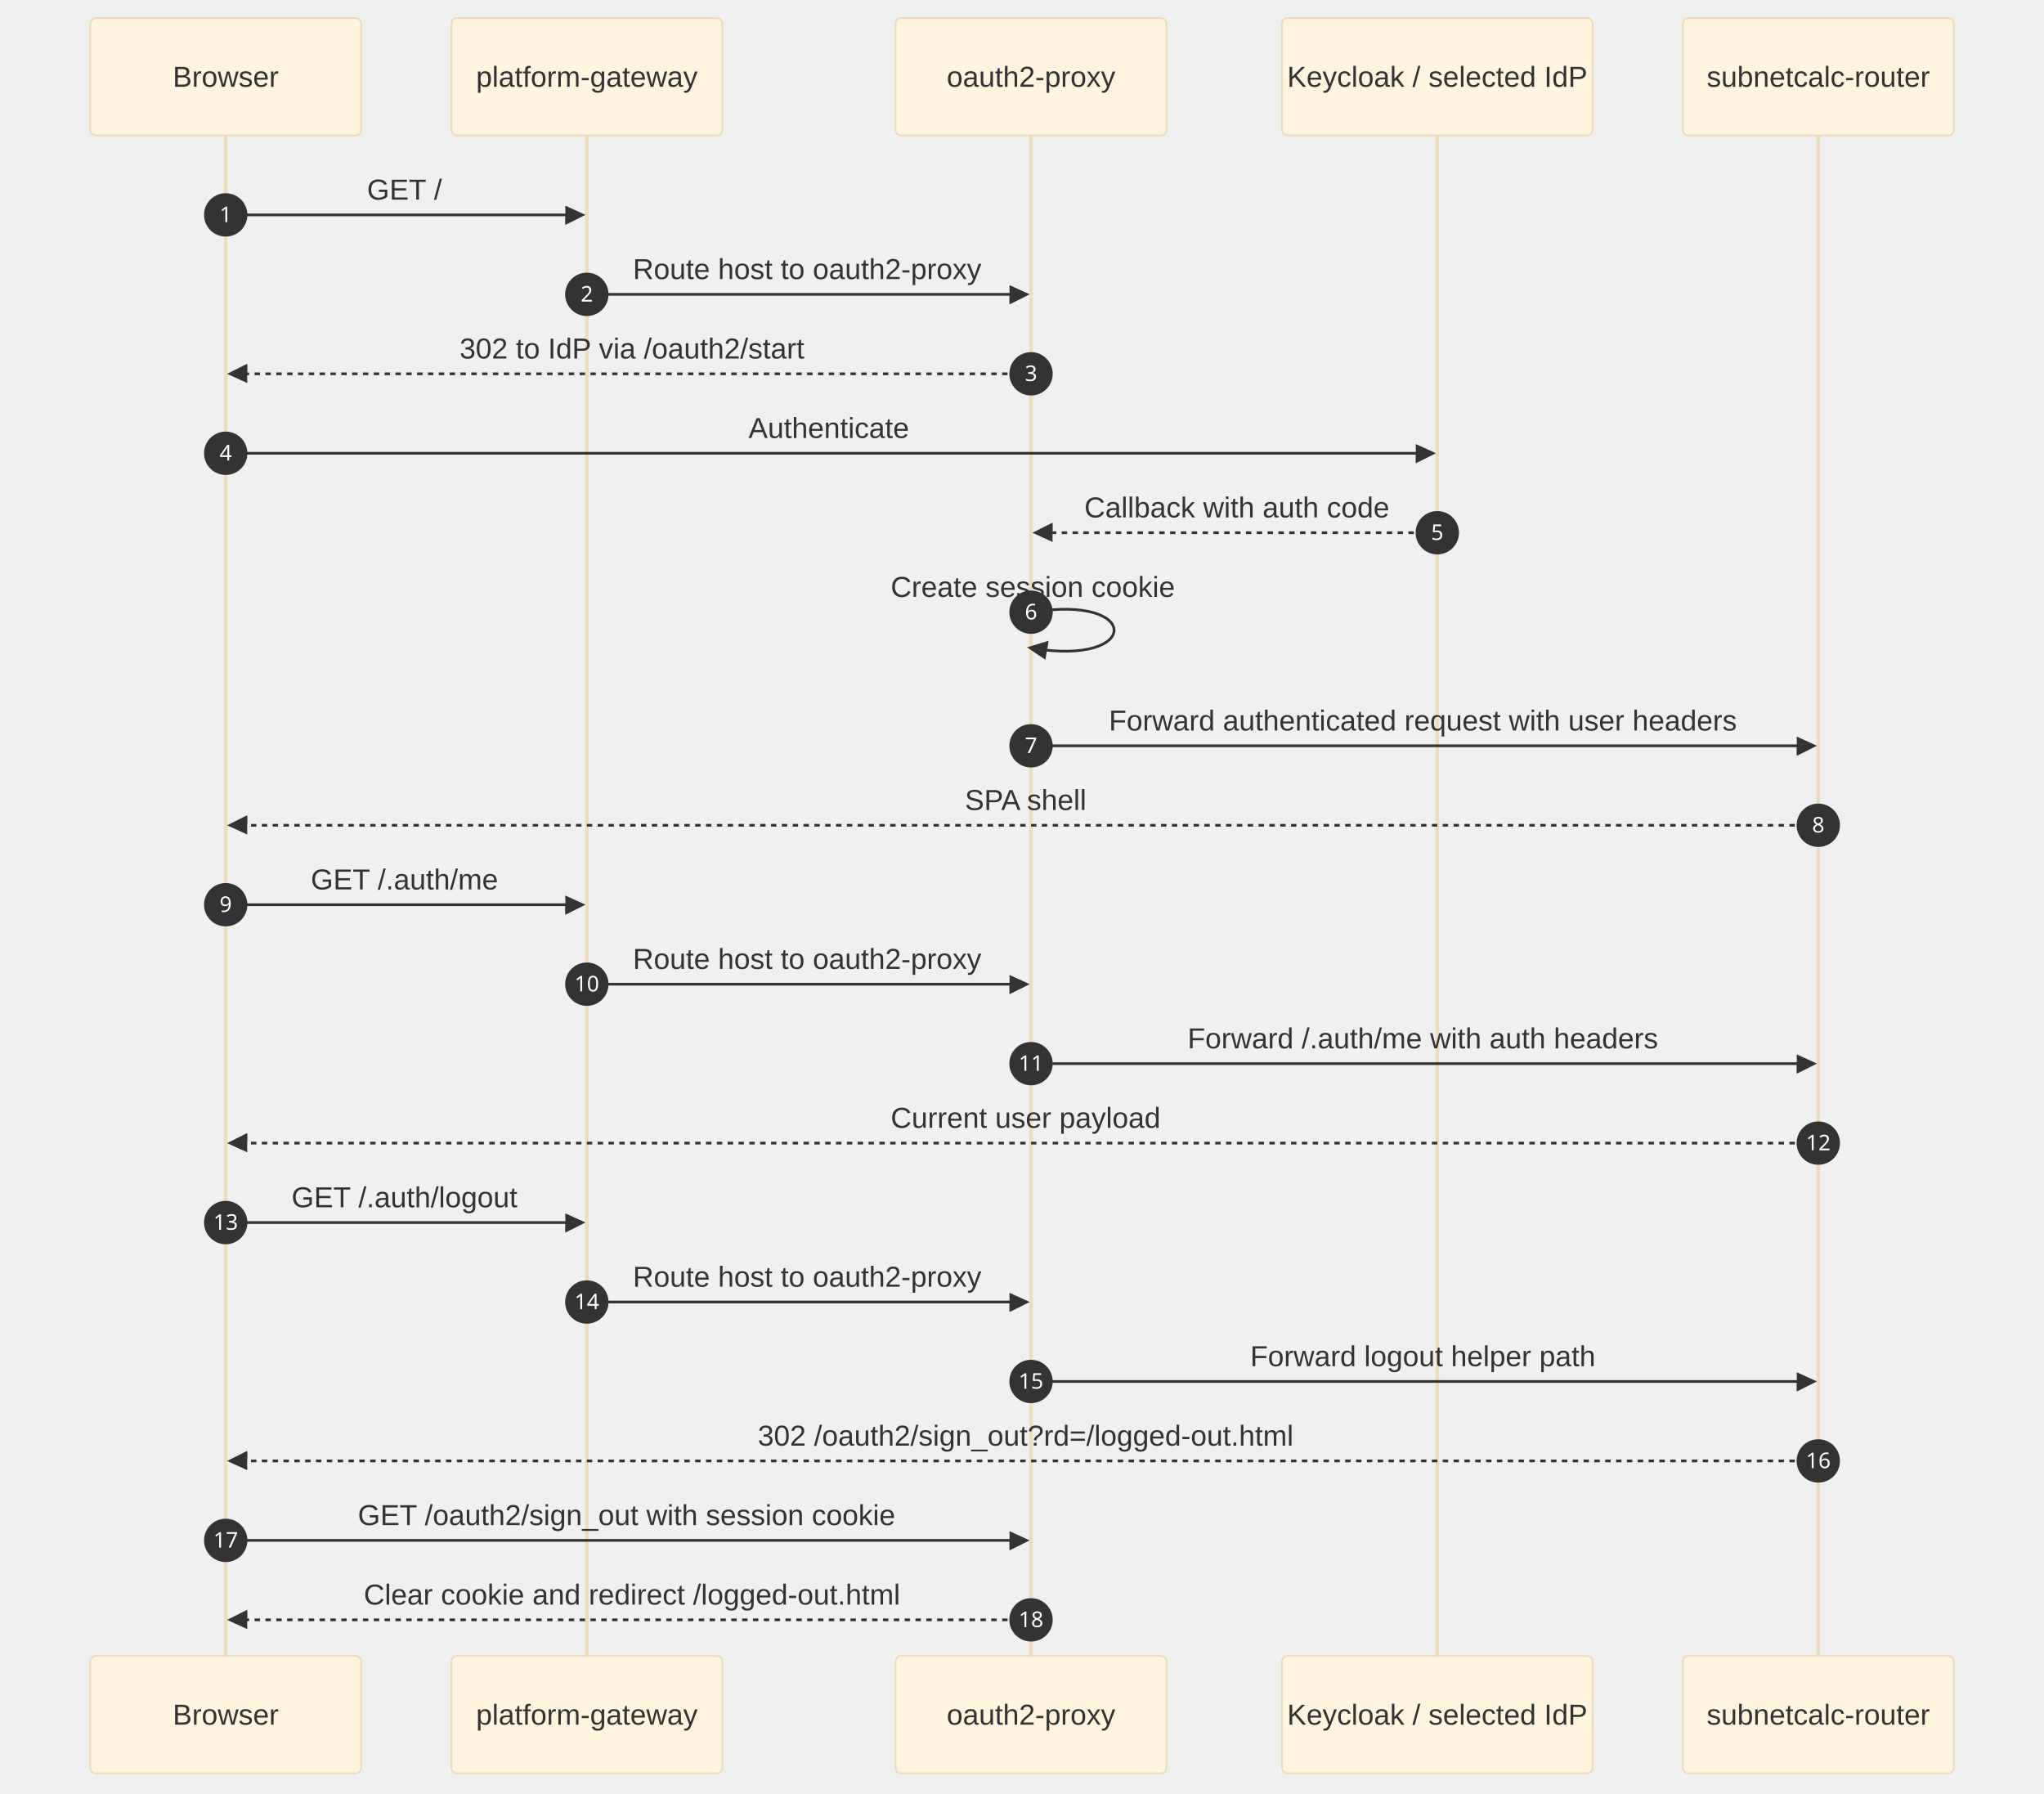
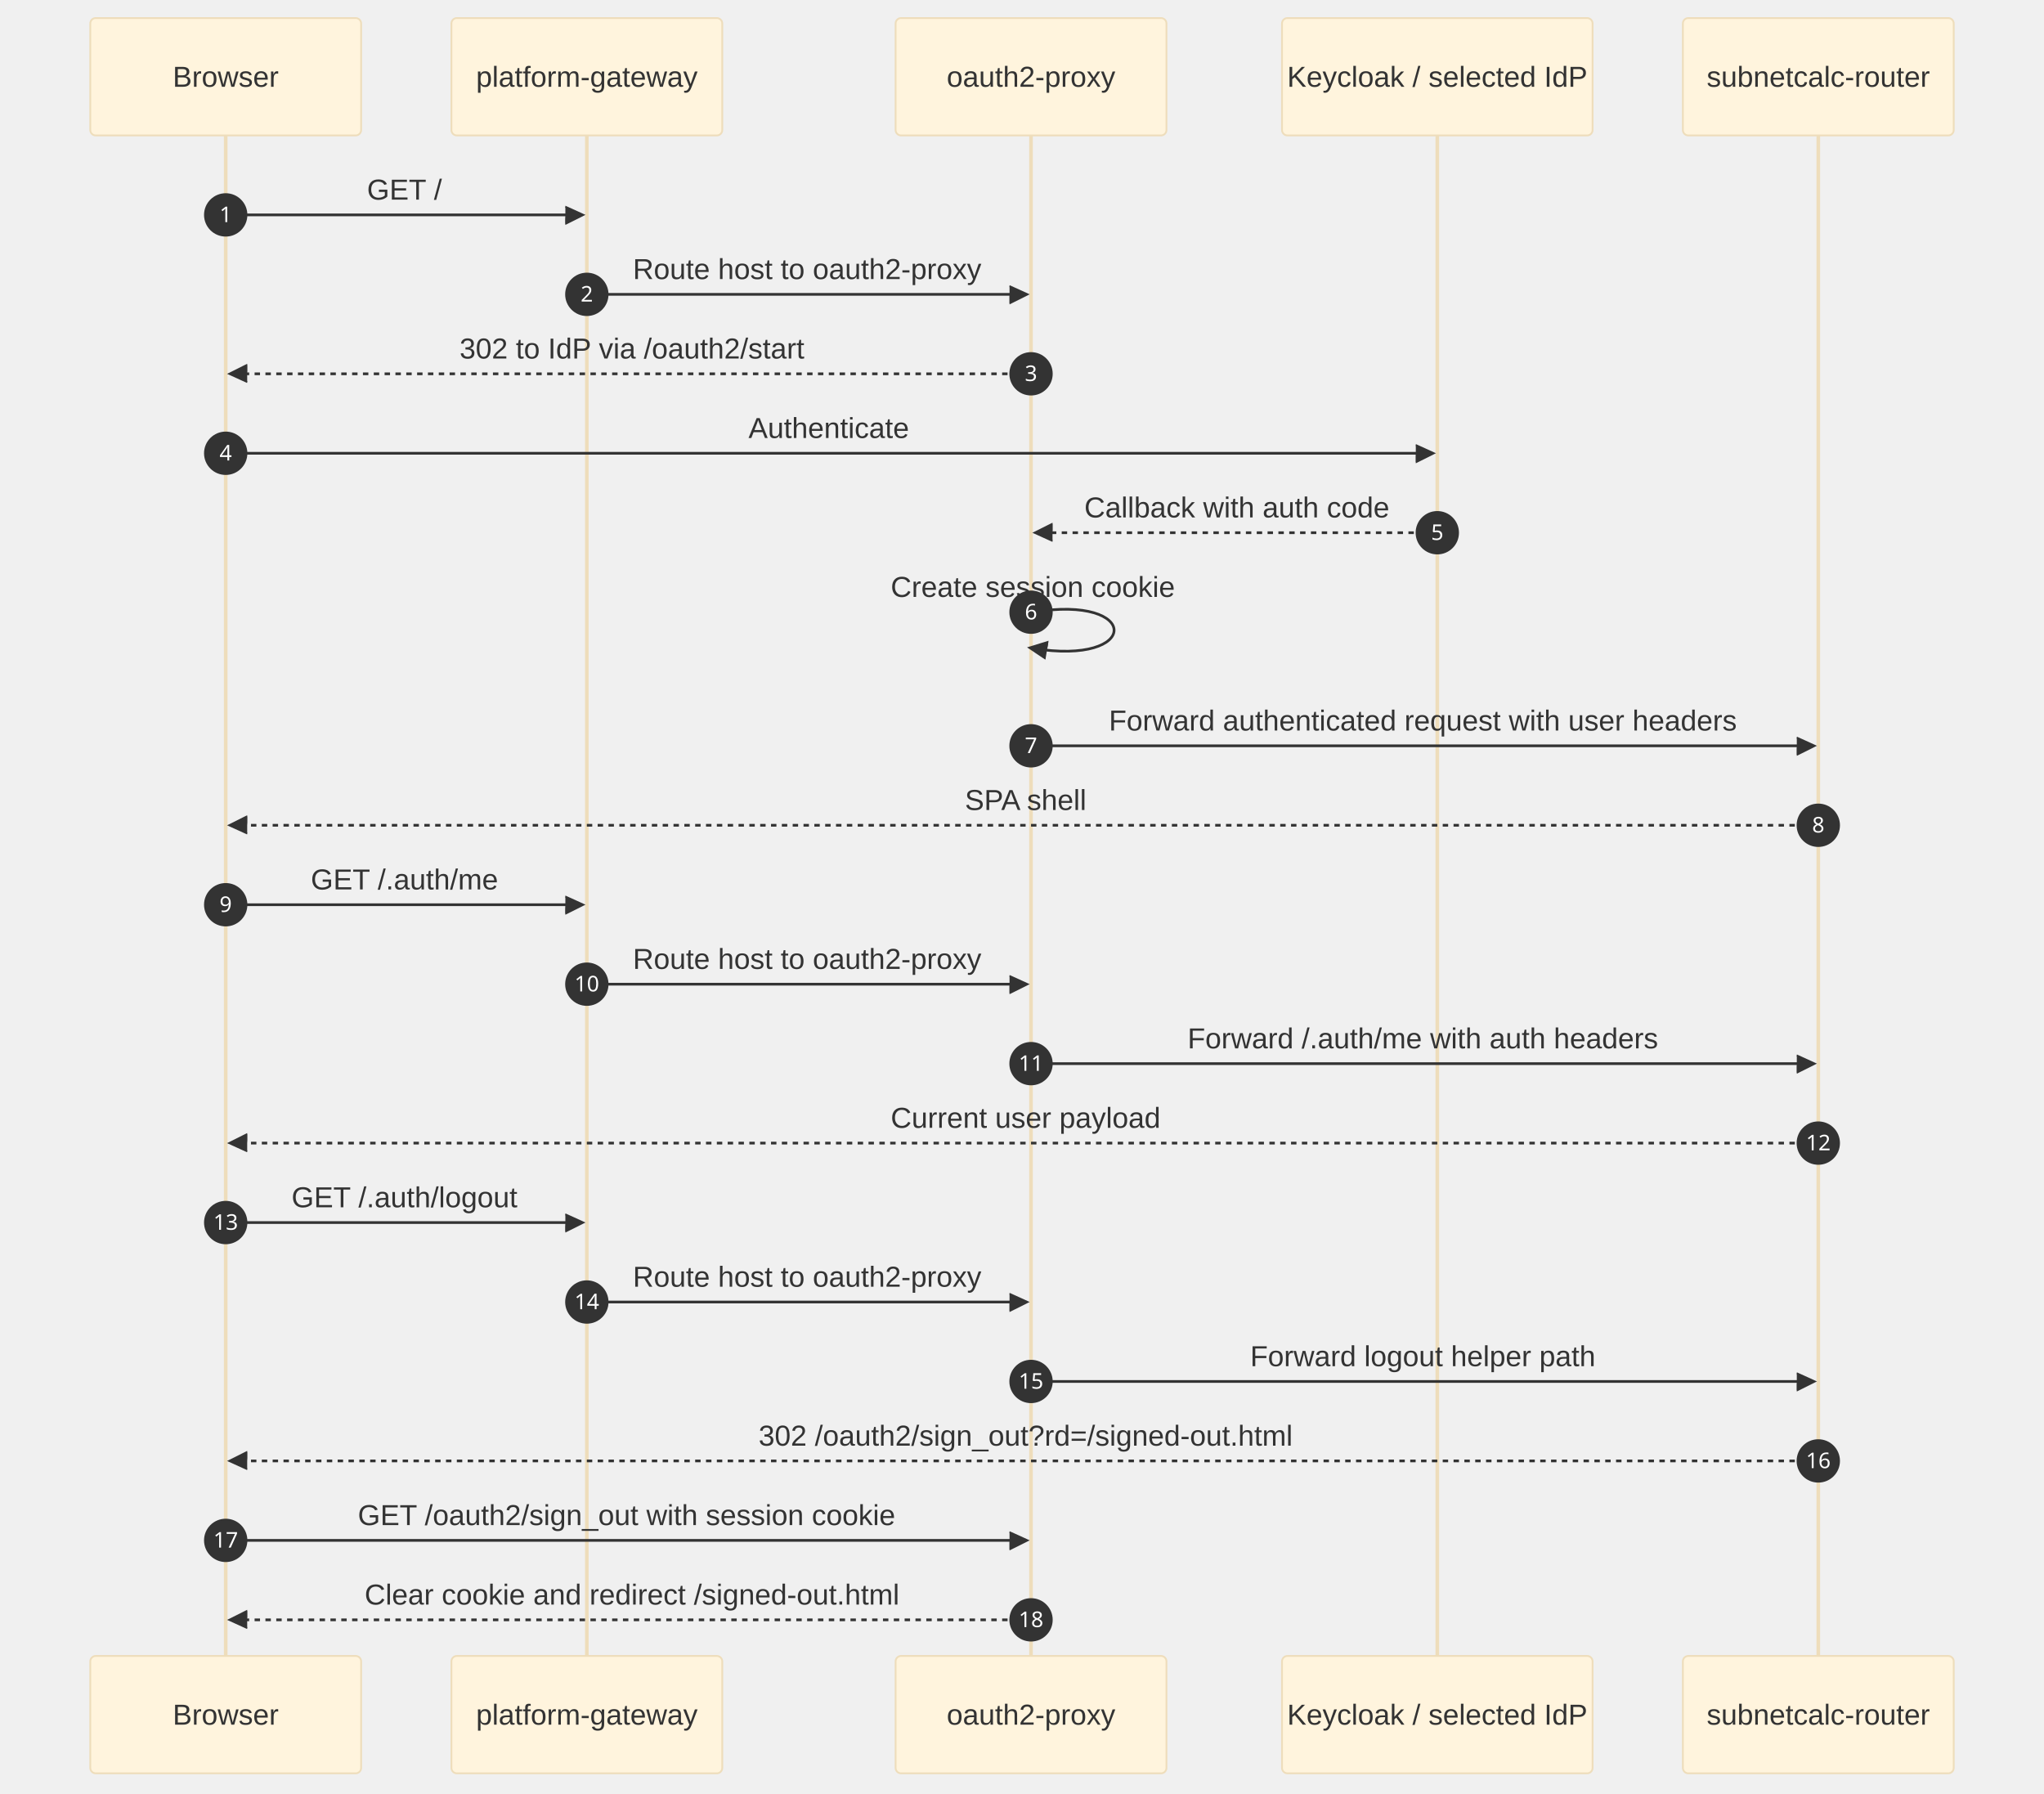
<svg xmlns="http://www.w3.org/2000/svg" id="my-svg" width="100%" style="max-width: 1132px; background-color: white;" viewBox="-50 -10 1132 993" role="graphics-document document" aria-roledescription="sequence">
  <g>
    <rect x="882" y="907" fill="#eaeaea" stroke="#666" width="150" height="65" name="Router" rx="3" ry="3" class="actor actor-bottom" />
    <text x="957" y="939.5" dominant-baseline="central" alignment-baseline="central" class="actor actor-box" style="text-anchor: middle; font-size: 16px; font-weight: 400;">
      <tspan x="957" dy="0">subnetcalc-router</tspan>
    </text>
  </g>
  <g>
    <rect x="660" y="907" fill="#eaeaea" stroke="#666" width="172" height="65" name="IdP" rx="3" ry="3" class="actor actor-bottom" />
    <text x="746" y="939.5" dominant-baseline="central" alignment-baseline="central" class="actor actor-box" style="text-anchor: middle; font-size: 16px; font-weight: 400;">
      <tspan x="746" dy="0">Keycloak / selected IdP</tspan>
    </text>
  </g>
  <g>
    <rect x="446" y="907" fill="#eaeaea" stroke="#666" width="150" height="65" name="OAuth" rx="3" ry="3" class="actor actor-bottom" />
    <text x="521" y="939.5" dominant-baseline="central" alignment-baseline="central" class="actor actor-box" style="text-anchor: middle; font-size: 16px; font-weight: 400;">
      <tspan x="521" dy="0">oauth2-proxy</tspan>
    </text>
  </g>
  <g>
    <rect x="200" y="907" fill="#eaeaea" stroke="#666" width="150" height="65" name="Gateway" rx="3" ry="3" class="actor actor-bottom" />
    <text x="275" y="939.5" dominant-baseline="central" alignment-baseline="central" class="actor actor-box" style="text-anchor: middle; font-size: 16px; font-weight: 400;">
      <tspan x="275" dy="0">platform-gateway</tspan>
    </text>
  </g>
  <g>
    <rect x="0" y="907" fill="#eaeaea" stroke="#666" width="150" height="65" name="Browser" rx="3" ry="3" class="actor actor-bottom" />
    <text x="75" y="939.5" dominant-baseline="central" alignment-baseline="central" class="actor actor-box" style="text-anchor: middle; font-size: 16px; font-weight: 400;">
      <tspan x="75" dy="0">Browser</tspan>
    </text>
  </g>
  <g>
    <line id="actor4" x1="957" y1="65" x2="957" y2="907" class="actor-line 200" stroke-width="0.5px" stroke="#999" name="Router" data-et="life-line" data-id="Router" />
    <g id="root-4" data-et="participant" data-type="participant" data-id="Router">
      <rect x="882" y="0" fill="#eaeaea" stroke="#666" width="150" height="65" name="Router" rx="3" ry="3" class="actor actor-top" />
      <text x="957" y="32.5" dominant-baseline="central" alignment-baseline="central" class="actor actor-box" style="text-anchor: middle; font-size: 16px; font-weight: 400;">
        <tspan x="957" dy="0">subnetcalc-router</tspan>
      </text>
    </g>
  </g>
  <g>
    <line id="actor3" x1="746" y1="65" x2="746" y2="907" class="actor-line 200" stroke-width="0.5px" stroke="#999" name="IdP" data-et="life-line" data-id="IdP" />
    <g id="root-3" data-et="participant" data-type="participant" data-id="IdP">
      <rect x="660" y="0" fill="#eaeaea" stroke="#666" width="172" height="65" name="IdP" rx="3" ry="3" class="actor actor-top" />
      <text x="746" y="32.5" dominant-baseline="central" alignment-baseline="central" class="actor actor-box" style="text-anchor: middle; font-size: 16px; font-weight: 400;">
        <tspan x="746" dy="0">Keycloak / selected IdP</tspan>
      </text>
    </g>
  </g>
  <g>
    <line id="actor2" x1="521" y1="65" x2="521" y2="907" class="actor-line 200" stroke-width="0.5px" stroke="#999" name="OAuth" data-et="life-line" data-id="OAuth" />
    <g id="root-2" data-et="participant" data-type="participant" data-id="OAuth">
      <rect x="446" y="0" fill="#eaeaea" stroke="#666" width="150" height="65" name="OAuth" rx="3" ry="3" class="actor actor-top" />
      <text x="521" y="32.5" dominant-baseline="central" alignment-baseline="central" class="actor actor-box" style="text-anchor: middle; font-size: 16px; font-weight: 400;">
        <tspan x="521" dy="0">oauth2-proxy</tspan>
      </text>
    </g>
  </g>
  <g>
    <line id="actor1" x1="275" y1="65" x2="275" y2="907" class="actor-line 200" stroke-width="0.5px" stroke="#999" name="Gateway" data-et="life-line" data-id="Gateway" />
    <g id="root-1" data-et="participant" data-type="participant" data-id="Gateway">
      <rect x="200" y="0" fill="#eaeaea" stroke="#666" width="150" height="65" name="Gateway" rx="3" ry="3" class="actor actor-top" />
      <text x="275" y="32.5" dominant-baseline="central" alignment-baseline="central" class="actor actor-box" style="text-anchor: middle; font-size: 16px; font-weight: 400;">
        <tspan x="275" dy="0">platform-gateway</tspan>
      </text>
    </g>
  </g>
  <g>
    <line id="actor0" x1="75" y1="65" x2="75" y2="907" class="actor-line 200" stroke-width="0.5px" stroke="#999" name="Browser" data-et="life-line" data-id="Browser" />
    <g id="root-0" data-et="participant" data-type="participant" data-id="Browser">
      <rect x="0" y="0" fill="#eaeaea" stroke="#666" width="150" height="65" name="Browser" rx="3" ry="3" class="actor actor-top" />
      <text x="75" y="32.5" dominant-baseline="central" alignment-baseline="central" class="actor actor-box" style="text-anchor: middle; font-size: 16px; font-weight: 400;">
        <tspan x="75" dy="0">Browser</tspan>
      </text>
    </g>
  </g>
  <style>#my-svg{font-family:"trebuchet ms",verdana,arial,sans-serif;font-size:16px;fill:#333;}@keyframes edge-animation-frame{from{stroke-dashoffset:0;}}@keyframes dash{to{stroke-dashoffset:0;}}#my-svg .edge-animation-slow{stroke-dasharray:9,5!important;stroke-dashoffset:900;animation:dash 50s linear infinite;stroke-linecap:round;}#my-svg .edge-animation-fast{stroke-dasharray:9,5!important;stroke-dashoffset:900;animation:dash 20s linear infinite;stroke-linecap:round;}#my-svg .error-icon{fill:hsl(220.588, 100%, 98.333%);}#my-svg .error-text{fill:rgb(8.5, 5.75, 0);stroke:rgb(8.5, 5.75, 0);}#my-svg .edge-thickness-normal{stroke-width:1px;}#my-svg .edge-thickness-thick{stroke-width:3.5px;}#my-svg .edge-pattern-solid{stroke-dasharray:0;}#my-svg .edge-thickness-invisible{stroke-width:0;fill:none;}#my-svg .edge-pattern-dashed{stroke-dasharray:3;}#my-svg .edge-pattern-dotted{stroke-dasharray:2;}#my-svg .marker{fill:#000000;stroke:#000000;}#my-svg .marker.cross{stroke:#000000;}#my-svg svg{font-family:"trebuchet ms",verdana,arial,sans-serif;font-size:16px;}#my-svg p{margin:0;}#my-svg .actor{stroke:hsl(40.588, 60%, 83.333%);fill:#fff4dd;stroke-width:1;}#my-svg rect.actor.outer-path[data-look="neo"]{filter:drop-shadow( 1px 2px 2px rgba(185,185,185,1));}#my-svg rect.note[data-look="neo"]{stroke:hsl(52.683, 60%, 73.922%);fill:#fff5ad;filter:drop-shadow( 1px 2px 2px rgba(185,185,185,1));}#my-svg text.actor&gt;tspan{fill:#333;stroke:none;}#my-svg .actor-line{stroke:hsl(40.588, 60%, 83.333%);}#my-svg .innerArc{stroke-width:1.5;stroke-dasharray:none;}#my-svg .messageLine0{stroke-width:1.5;stroke-dasharray:none;stroke:#333;}#my-svg .messageLine1{stroke-width:1.5;stroke-dasharray:2,2;stroke:#333;}#my-svg [id$="-arrowhead"] path{fill:#333;stroke:#333;}#my-svg .sequenceNumber{fill:#ffffff;}#my-svg [id$="-sequencenumber"]{fill:#333;}#my-svg [id$="-crosshead"] path{fill:#333;stroke:#333;}#my-svg .messageText{fill:#333;stroke:none;}#my-svg .labelBox{stroke:hsl(40.588, 60%, 83.333%);fill:#fff4dd;filter:none;}#my-svg .labelText,#my-svg .labelText&gt;tspan{fill:#333;stroke:none;}#my-svg .loopText,#my-svg .loopText&gt;tspan{fill:#333;stroke:none;}#my-svg .loopLine{stroke-width:2px;stroke-dasharray:2,2;stroke:hsl(40.588, 60%, 83.333%);fill:hsl(40.588, 60%, 83.333%);}#my-svg .note{stroke:hsl(52.683, 60%, 73.922%);fill:#fff5ad;}#my-svg .noteText,#my-svg .noteText&gt;tspan{fill:#333;stroke:none;font-weight:normal;}#my-svg .activation0{fill:hsl(-79.412, 100%, 93.333%);stroke:hsl(-79.412, 100%, 83.333%);}#my-svg .activation1{fill:hsl(-79.412, 100%, 93.333%);stroke:hsl(-79.412, 100%, 83.333%);}#my-svg .activation2{fill:hsl(-79.412, 100%, 93.333%);stroke:hsl(-79.412, 100%, 83.333%);}#my-svg .actorPopupMenu{position:absolute;}#my-svg .actorPopupMenuPanel{position:absolute;fill:#fff4dd;box-shadow:0px 8px 16px 0px rgba(0,0,0,0.2);filter:drop-shadow(3px 5px 2px rgb(0 0 0 / 0.4));}#my-svg .actor-man circle,#my-svg line{fill:#fff4dd;stroke-width:2px;}#my-svg g rect.rect{filter:drop-shadow( 1px 2px 2px rgba(185,185,185,1));stroke:hsl(40.588, 60%, 83.333%);}#my-svg .node .neo-node{stroke:hsl(40.588, 60%, 83.333%);}#my-svg [data-look="neo"].node rect,#my-svg [data-look="neo"].cluster rect,#my-svg [data-look="neo"].node polygon{stroke:url(#my-svg-gradient);filter:drop-shadow( 1px 2px 2px rgba(185,185,185,1));}#my-svg [data-look="neo"].node path{stroke:url(#my-svg-gradient);stroke-width:1px;}#my-svg [data-look="neo"].node .outer-path{filter:drop-shadow( 1px 2px 2px rgba(185,185,185,1));}#my-svg [data-look="neo"].node .neo-line path{stroke:hsl(40.588, 60%, 83.333%);filter:none;}#my-svg [data-look="neo"].node circle{stroke:url(#my-svg-gradient);filter:drop-shadow( 1px 2px 2px rgba(185,185,185,1));}#my-svg [data-look="neo"].node circle .state-start{fill:#000000;}#my-svg [data-look="neo"].icon-shape .icon{fill:url(#my-svg-gradient);filter:drop-shadow( 1px 2px 2px rgba(185,185,185,1));}#my-svg [data-look="neo"].icon-shape .icon-neo path{stroke:url(#my-svg-gradient);filter:drop-shadow( 1px 2px 2px rgba(185,185,185,1));}#my-svg :root{--mermaid-font-family:"trebuchet ms",verdana,arial,sans-serif;}</style>
  <g />
  <defs>
    <symbol id="my-svg-computer" width="24" height="24">
      <path transform="scale(.5)" d="M2 2v13h20v-13h-20zm18 11h-16v-9h16v9zm-10.228 6l.466-1h3.524l.467 1h-4.457zm14.228 3h-24l2-6h2.104l-1.33 4h18.45l-1.297-4h2.073l2 6zm-5-10h-14v-7h14v7z" />
    </symbol>
  </defs>
  <defs>
    <symbol id="my-svg-database" fill-rule="evenodd" clip-rule="evenodd">
      <path transform="scale(.5)" d="M12.258.001l.256.004.255.005.253.008.251.01.249.012.247.015.246.016.242.019.241.02.239.023.236.024.233.027.231.028.229.031.225.032.223.034.22.036.217.038.214.04.211.041.208.043.205.045.201.046.198.048.194.05.191.051.187.053.183.054.18.056.175.057.172.059.168.06.163.061.16.063.155.064.15.066.074.033.073.033.071.034.07.034.069.035.068.035.067.035.066.035.064.036.064.036.062.036.06.036.06.037.058.037.058.037.055.038.055.038.053.038.052.038.051.039.05.039.048.039.047.039.045.04.044.04.043.04.041.04.04.041.039.041.037.041.036.041.034.041.033.042.032.042.03.042.029.042.027.042.026.043.024.043.023.043.021.043.02.043.018.044.017.043.015.044.013.044.012.044.011.045.009.044.007.045.006.045.004.045.002.045.001.045v17l-.001.045-.002.045-.004.045-.006.045-.007.045-.009.044-.011.045-.012.044-.013.044-.015.044-.017.043-.018.044-.02.043-.021.043-.023.043-.024.043-.026.043-.027.042-.029.042-.03.042-.032.042-.033.042-.034.041-.036.041-.037.041-.039.041-.04.041-.041.04-.043.04-.044.04-.045.04-.047.039-.048.039-.05.039-.051.039-.052.038-.053.038-.055.038-.055.038-.058.037-.058.037-.06.037-.06.036-.062.036-.064.036-.064.036-.066.035-.067.035-.068.035-.069.035-.07.034-.071.034-.073.033-.074.033-.15.066-.155.064-.16.063-.163.061-.168.06-.172.059-.175.057-.18.056-.183.054-.187.053-.191.051-.194.05-.198.048-.201.046-.205.045-.208.043-.211.041-.214.04-.217.038-.22.036-.223.034-.225.032-.229.031-.231.028-.233.027-.236.024-.239.023-.241.02-.242.019-.246.016-.247.015-.249.012-.251.01-.253.008-.255.005-.256.004-.258.001-.258-.001-.256-.004-.255-.005-.253-.008-.251-.01-.249-.012-.247-.015-.245-.016-.243-.019-.241-.02-.238-.023-.236-.024-.234-.027-.231-.028-.228-.031-.226-.032-.223-.034-.22-.036-.217-.038-.214-.04-.211-.041-.208-.043-.204-.045-.201-.046-.198-.048-.195-.05-.19-.051-.187-.053-.184-.054-.179-.056-.176-.057-.172-.059-.167-.06-.164-.061-.159-.063-.155-.064-.151-.066-.074-.033-.072-.033-.072-.034-.07-.034-.069-.035-.068-.035-.067-.035-.066-.035-.064-.036-.063-.036-.062-.036-.061-.036-.06-.037-.058-.037-.057-.037-.056-.038-.055-.038-.053-.038-.052-.038-.051-.039-.049-.039-.049-.039-.046-.039-.046-.04-.044-.04-.043-.04-.041-.04-.04-.041-.039-.041-.037-.041-.036-.041-.034-.041-.033-.042-.032-.042-.03-.042-.029-.042-.027-.042-.026-.043-.024-.043-.023-.043-.021-.043-.02-.043-.018-.044-.017-.043-.015-.044-.013-.044-.012-.044-.011-.045-.009-.044-.007-.045-.006-.045-.004-.045-.002-.045-.001-.045v-17l.001-.045.002-.045.004-.045.006-.045.007-.045.009-.044.011-.045.012-.044.013-.044.015-.044.017-.043.018-.044.02-.043.021-.043.023-.043.024-.043.026-.043.027-.042.029-.042.03-.042.032-.042.033-.042.034-.041.036-.041.037-.041.039-.041.04-.041.041-.04.043-.04.044-.04.046-.04.046-.039.049-.039.049-.039.051-.039.052-.038.053-.038.055-.038.056-.038.057-.037.058-.037.06-.037.061-.036.062-.036.063-.036.064-.036.066-.035.067-.035.068-.035.069-.035.07-.034.072-.034.072-.033.074-.033.151-.066.155-.064.159-.063.164-.061.167-.06.172-.059.176-.057.179-.056.184-.054.187-.053.19-.051.195-.05.198-.048.201-.046.204-.045.208-.043.211-.041.214-.04.217-.038.22-.036.223-.034.226-.032.228-.031.231-.028.234-.027.236-.024.238-.023.241-.02.243-.019.245-.016.247-.015.249-.012.251-.01.253-.008.255-.005.256-.004.258-.001.258.001zm-9.258 20.499v.01l.001.021.003.021.004.022.005.021.006.022.007.022.009.023.01.022.011.023.012.023.013.023.015.023.016.024.017.023.018.024.019.024.021.024.022.025.023.024.024.025.052.049.056.05.061.051.066.051.07.051.075.051.079.052.084.052.088.052.092.052.097.052.102.051.105.052.11.052.114.051.119.051.123.051.127.05.131.05.135.05.139.048.144.049.147.047.152.047.155.047.16.045.163.045.167.043.171.043.176.041.178.041.183.039.187.039.19.037.194.035.197.035.202.033.204.031.209.03.212.029.216.027.219.025.222.024.226.021.23.02.233.018.236.016.24.015.243.012.246.01.249.008.253.005.256.004.259.001.26-.001.257-.004.254-.005.25-.008.247-.011.244-.012.241-.014.237-.016.233-.018.231-.021.226-.021.224-.024.22-.026.216-.027.212-.028.21-.031.205-.031.202-.034.198-.034.194-.036.191-.037.187-.039.183-.04.179-.04.175-.042.172-.043.168-.044.163-.045.16-.046.155-.046.152-.047.148-.048.143-.049.139-.049.136-.05.131-.05.126-.05.123-.051.118-.052.114-.051.11-.052.106-.052.101-.052.096-.052.092-.052.088-.053.083-.051.079-.052.074-.052.07-.051.065-.051.06-.051.056-.05.051-.05.023-.024.023-.025.021-.024.02-.024.019-.024.018-.024.017-.024.015-.023.014-.024.013-.023.012-.023.01-.023.01-.022.008-.022.006-.022.006-.022.004-.022.004-.021.001-.021.001-.021v-4.127l-.077.055-.08.053-.083.054-.085.053-.087.052-.09.052-.093.051-.095.05-.097.05-.1.049-.102.049-.105.048-.106.047-.109.047-.111.046-.114.045-.115.045-.118.044-.12.043-.122.042-.124.042-.126.041-.128.04-.13.04-.132.038-.134.038-.135.037-.138.037-.139.035-.142.035-.143.034-.144.033-.147.032-.148.031-.15.03-.151.03-.153.029-.154.027-.156.027-.158.026-.159.025-.161.024-.162.023-.163.022-.165.021-.166.02-.167.019-.169.018-.169.017-.171.016-.173.015-.173.014-.175.013-.175.012-.177.011-.178.01-.179.008-.179.008-.181.006-.182.005-.182.004-.184.003-.184.002h-.37l-.184-.002-.184-.003-.182-.004-.182-.005-.181-.006-.179-.008-.179-.008-.178-.01-.176-.011-.176-.012-.175-.013-.173-.014-.172-.015-.171-.016-.17-.017-.169-.018-.167-.019-.166-.02-.165-.021-.163-.022-.162-.023-.161-.024-.159-.025-.157-.026-.156-.027-.155-.027-.153-.029-.151-.03-.15-.03-.148-.031-.146-.032-.145-.033-.143-.034-.141-.035-.14-.035-.137-.037-.136-.037-.134-.038-.132-.038-.13-.04-.128-.04-.126-.041-.124-.042-.122-.042-.12-.044-.117-.043-.116-.045-.113-.045-.112-.046-.109-.047-.106-.047-.105-.048-.102-.049-.1-.049-.097-.05-.095-.05-.093-.052-.09-.051-.087-.052-.085-.053-.083-.054-.08-.054-.077-.054v4.127zm0-5.654v.011l.001.021.003.021.004.021.005.022.006.022.007.022.009.022.01.022.011.023.012.023.013.023.015.024.016.023.017.024.018.024.019.024.021.024.022.024.023.025.024.024.052.05.056.05.061.05.066.051.07.051.075.052.079.051.084.052.088.052.092.052.097.052.102.052.105.052.11.051.114.051.119.052.123.05.127.051.131.05.135.049.139.049.144.048.147.048.152.047.155.046.16.045.163.045.167.044.171.042.176.042.178.04.183.04.187.038.19.037.194.036.197.034.202.033.204.032.209.03.212.028.216.027.219.025.222.024.226.022.23.02.233.018.236.016.24.014.243.012.246.01.249.008.253.006.256.003.259.001.26-.001.257-.003.254-.006.25-.008.247-.01.244-.012.241-.015.237-.016.233-.018.231-.02.226-.022.224-.024.22-.025.216-.027.212-.029.21-.03.205-.032.202-.033.198-.035.194-.036.191-.037.187-.039.183-.039.179-.041.175-.042.172-.043.168-.044.163-.045.16-.045.155-.047.152-.047.148-.048.143-.048.139-.05.136-.049.131-.05.126-.051.123-.051.118-.051.114-.052.11-.052.106-.052.101-.052.096-.052.092-.052.088-.052.083-.052.079-.052.074-.051.07-.052.065-.051.06-.05.056-.051.051-.049.023-.025.023-.024.021-.025.02-.024.019-.024.018-.024.017-.024.015-.023.014-.023.013-.024.012-.022.01-.023.01-.023.008-.022.006-.022.006-.022.004-.021.004-.022.001-.021.001-.021v-4.139l-.077.054-.08.054-.083.054-.085.052-.087.053-.09.051-.093.051-.095.051-.097.05-.1.049-.102.049-.105.048-.106.047-.109.047-.111.046-.114.045-.115.044-.118.044-.12.044-.122.042-.124.042-.126.041-.128.04-.13.039-.132.039-.134.038-.135.037-.138.036-.139.036-.142.035-.143.033-.144.033-.147.033-.148.031-.15.03-.151.03-.153.028-.154.028-.156.027-.158.026-.159.025-.161.024-.162.023-.163.022-.165.021-.166.02-.167.019-.169.018-.169.017-.171.016-.173.015-.173.014-.175.013-.175.012-.177.011-.178.009-.179.009-.179.007-.181.007-.182.005-.182.004-.184.003-.184.002h-.37l-.184-.002-.184-.003-.182-.004-.182-.005-.181-.007-.179-.007-.179-.009-.178-.009-.176-.011-.176-.012-.175-.013-.173-.014-.172-.015-.171-.016-.17-.017-.169-.018-.167-.019-.166-.02-.165-.021-.163-.022-.162-.023-.161-.024-.159-.025-.157-.026-.156-.027-.155-.028-.153-.028-.151-.03-.15-.03-.148-.031-.146-.033-.145-.033-.143-.033-.141-.035-.14-.036-.137-.036-.136-.037-.134-.038-.132-.039-.13-.039-.128-.04-.126-.041-.124-.042-.122-.043-.12-.043-.117-.044-.116-.044-.113-.046-.112-.046-.109-.046-.106-.047-.105-.048-.102-.049-.1-.049-.097-.05-.095-.051-.093-.051-.09-.051-.087-.053-.085-.052-.083-.054-.08-.054-.077-.054v4.139zm0-5.666v.011l.001.02.003.022.004.021.005.022.006.021.007.022.009.023.01.022.011.023.012.023.013.023.015.023.016.024.017.024.018.023.019.024.021.025.022.024.023.024.024.025.052.05.056.05.061.05.066.051.07.051.075.052.079.051.084.052.088.052.092.052.097.052.102.052.105.051.11.052.114.051.119.051.123.051.127.05.131.05.135.05.139.049.144.048.147.048.152.047.155.046.16.045.163.045.167.043.171.043.176.042.178.04.183.04.187.038.19.037.194.036.197.034.202.033.204.032.209.03.212.028.216.027.219.025.222.024.226.021.23.02.233.018.236.017.24.014.243.012.246.01.249.008.253.006.256.003.259.001.26-.001.257-.003.254-.006.25-.008.247-.01.244-.013.241-.014.237-.016.233-.018.231-.02.226-.022.224-.024.22-.025.216-.027.212-.029.21-.03.205-.032.202-.033.198-.035.194-.036.191-.037.187-.039.183-.039.179-.041.175-.042.172-.043.168-.044.163-.045.16-.045.155-.047.152-.047.148-.048.143-.049.139-.049.136-.049.131-.051.126-.05.123-.051.118-.052.114-.051.11-.052.106-.052.101-.052.096-.052.092-.052.088-.052.083-.052.079-.052.074-.052.07-.051.065-.051.06-.051.056-.05.051-.049.023-.025.023-.025.021-.024.02-.024.019-.024.018-.024.017-.024.015-.023.014-.024.013-.023.012-.023.01-.022.01-.023.008-.022.006-.022.006-.022.004-.022.004-.021.001-.021.001-.021v-4.153l-.077.054-.08.054-.083.053-.085.053-.087.053-.09.051-.093.051-.095.051-.097.05-.1.049-.102.048-.105.048-.106.048-.109.046-.111.046-.114.046-.115.044-.118.044-.12.043-.122.043-.124.042-.126.041-.128.04-.13.039-.132.039-.134.038-.135.037-.138.036-.139.036-.142.034-.143.034-.144.033-.147.032-.148.032-.15.03-.151.03-.153.028-.154.028-.156.027-.158.026-.159.024-.161.024-.162.023-.163.023-.165.021-.166.02-.167.019-.169.018-.169.017-.171.016-.173.015-.173.014-.175.013-.175.012-.177.01-.178.01-.179.009-.179.007-.181.006-.182.006-.182.004-.184.003-.184.001-.185.001-.185-.001-.184-.001-.184-.003-.182-.004-.182-.006-.181-.006-.179-.007-.179-.009-.178-.01-.176-.01-.176-.012-.175-.013-.173-.014-.172-.015-.171-.016-.17-.017-.169-.018-.167-.019-.166-.02-.165-.021-.163-.023-.162-.023-.161-.024-.159-.024-.157-.026-.156-.027-.155-.028-.153-.028-.151-.03-.15-.03-.148-.032-.146-.032-.145-.033-.143-.034-.141-.034-.14-.036-.137-.036-.136-.037-.134-.038-.132-.039-.13-.039-.128-.041-.126-.041-.124-.041-.122-.043-.12-.043-.117-.044-.116-.044-.113-.046-.112-.046-.109-.046-.106-.048-.105-.048-.102-.048-.1-.05-.097-.049-.095-.051-.093-.051-.09-.052-.087-.052-.085-.053-.083-.053-.08-.054-.077-.054v4.153zm8.74-8.179l-.257.004-.254.005-.25.008-.247.011-.244.012-.241.014-.237.016-.233.018-.231.021-.226.022-.224.023-.22.026-.216.027-.212.028-.21.031-.205.032-.202.033-.198.034-.194.036-.191.038-.187.038-.183.04-.179.041-.175.042-.172.043-.168.043-.163.045-.16.046-.155.046-.152.048-.148.048-.143.048-.139.049-.136.05-.131.05-.126.051-.123.051-.118.051-.114.052-.11.052-.106.052-.101.052-.096.052-.092.052-.088.052-.083.052-.079.052-.074.051-.07.052-.065.051-.06.05-.056.05-.051.05-.023.025-.023.024-.021.024-.02.025-.019.024-.018.024-.017.023-.015.024-.014.023-.013.023-.012.023-.01.023-.01.022-.008.022-.006.023-.006.021-.004.022-.004.021-.001.021-.001.021.001.021.001.021.004.021.004.022.006.021.006.023.008.022.01.022.01.023.012.023.013.023.014.023.015.024.017.023.018.024.019.024.02.025.021.024.023.024.023.025.051.05.056.05.06.05.065.051.07.052.074.051.079.052.083.052.088.052.092.052.096.052.101.052.106.052.11.052.114.052.118.051.123.051.126.051.131.05.136.05.139.049.143.048.148.048.152.048.155.046.16.046.163.045.168.043.172.043.175.042.179.041.183.04.187.038.191.038.194.036.198.034.202.033.205.032.21.031.212.028.216.027.22.026.224.023.226.022.231.021.233.018.237.016.241.014.244.012.247.011.25.008.254.005.257.004.26.001.26-.001.257-.004.254-.005.25-.008.247-.011.244-.012.241-.014.237-.016.233-.018.231-.021.226-.022.224-.023.22-.026.216-.027.212-.028.21-.031.205-.032.202-.033.198-.034.194-.036.191-.038.187-.038.183-.04.179-.041.175-.042.172-.043.168-.043.163-.045.16-.046.155-.046.152-.048.148-.048.143-.048.139-.049.136-.05.131-.05.126-.051.123-.051.118-.051.114-.052.11-.052.106-.052.101-.052.096-.052.092-.052.088-.052.083-.052.079-.052.074-.051.07-.052.065-.051.06-.05.056-.05.051-.05.023-.025.023-.024.021-.024.02-.025.019-.024.018-.024.017-.023.015-.024.014-.023.013-.023.012-.023.01-.023.01-.022.008-.022.006-.023.006-.021.004-.022.004-.021.001-.021.001-.021-.001-.021-.001-.021-.004-.021-.004-.022-.006-.021-.006-.023-.008-.022-.01-.022-.01-.023-.012-.023-.013-.023-.014-.023-.015-.024-.017-.023-.018-.024-.019-.024-.02-.025-.021-.024-.023-.024-.023-.025-.051-.05-.056-.05-.06-.05-.065-.051-.07-.052-.074-.051-.079-.052-.083-.052-.088-.052-.092-.052-.096-.052-.101-.052-.106-.052-.11-.052-.114-.052-.118-.051-.123-.051-.126-.051-.131-.05-.136-.05-.139-.049-.143-.048-.148-.048-.152-.048-.155-.046-.16-.046-.163-.045-.168-.043-.172-.043-.175-.042-.179-.041-.183-.04-.187-.038-.191-.038-.194-.036-.198-.034-.202-.033-.205-.032-.21-.031-.212-.028-.216-.027-.22-.026-.224-.023-.226-.022-.231-.021-.233-.018-.237-.016-.241-.014-.244-.012-.247-.011-.25-.008-.254-.005-.257-.004-.26-.001-.26.001z" />
    </symbol>
  </defs>
  <defs>
    <symbol id="my-svg-clock" width="24" height="24">
      <path transform="scale(.5)" d="M12 2c5.514 0 10 4.486 10 10s-4.486 10-10 10-10-4.486-10-10 4.486-10 10-10zm0-2c-6.627 0-12 5.373-12 12s5.373 12 12 12 12-5.373 12-12-5.373-12-12-12zm5.848 12.459c.202.038.202.333.001.372-1.907.361-6.045 1.111-6.547 1.111-.719 0-1.301-.582-1.301-1.301 0-.512.77-5.447 1.125-7.445.034-.192.312-.181.343.014l.985 6.238 5.394 1.011z" />
    </symbol>
  </defs>
  <defs>
    <marker id="my-svg-arrowhead" refX="7.9" refY="5" markerUnits="userSpaceOnUse" markerWidth="12" markerHeight="12" orient="auto-start-reverse">
      <path d="M -1 0 L 10 5 L 0 10 z" />
    </marker>
  </defs>
  <defs>
    <marker id="my-svg-crosshead" markerWidth="15" markerHeight="8" orient="auto" refX="4" refY="4.5">
      <path fill="none" stroke="#000000" stroke-width="1pt" d="M 1,2 L 6,7 M 6,2 L 1,7" style="stroke-dasharray: 0, 0;" />
    </marker>
  </defs>
  <defs>
    <marker id="my-svg-filled-head" refX="15.5" refY="7" markerWidth="20" markerHeight="28" orient="auto">
      <path d="M 18,7 L9,13 L14,7 L9,1 Z" />
    </marker>
  </defs>
  <defs>
    <marker id="my-svg-sequencenumber" refX="15" refY="15" markerWidth="60" markerHeight="40" orient="auto">
      <circle cx="15" cy="15" r="6" />
    </marker>
  </defs>
  <defs>
    <marker id="my-svg-solidTopArrowHead" refX="7.9" refY="7.25" markerUnits="userSpaceOnUse" markerWidth="12" markerHeight="12" orient="auto-start-reverse">
      <path d="M 0 0 L 10 8 L 0 8 z" />
    </marker>
  </defs>
  <defs>
    <marker id="my-svg-solidBottomArrowHead" refX="7.9" refY="0.75" markerUnits="userSpaceOnUse" markerWidth="12" markerHeight="12" orient="auto-start-reverse">
      <path d="M 0 0 L 10 0 L 0 8 z" />
    </marker>
  </defs>
  <defs>
    <marker id="my-svg-stickTopArrowHead" refX="7.5" refY="7" markerUnits="userSpaceOnUse" markerWidth="12" markerHeight="12" orient="auto-start-reverse">
      <path d="M 0 0 L 7 7" stroke="black" stroke-width="1.5" fill="none" />
    </marker>
  </defs>
  <defs>
    <marker id="my-svg-stickBottomArrowHead" refX="7.5" refY="0" markerUnits="userSpaceOnUse" markerWidth="12" markerHeight="12" orient="auto-start-reverse">
      <path d="M 0 7 L 7 0" stroke="black" stroke-width="1.5" fill="none" />
    </marker>
  </defs>
  <text x="174" y="80" text-anchor="middle" dominant-baseline="middle" alignment-baseline="middle" class="messageText" dy="1em" style="font-size: 16px; font-weight: 400;">GET /</text>
  <line x1="82" y1="109" x2="271" y2="109" class="messageLine0" data-et="message" data-id="i1" data-from="Browser" data-to="Gateway" stroke-width="2" stroke="none" marker-end="url(#my-svg-arrowhead)" style="fill: none;" />
  <line x1="75" y1="109" x2="75" y2="109" stroke-width="0" marker-start="url(#my-svg-sequencenumber)" />
  <text x="75" y="113" font-family="sans-serif" font-size="12px" text-anchor="middle" class="sequenceNumber">1</text>
  <text x="397" y="124" text-anchor="middle" dominant-baseline="middle" alignment-baseline="middle" class="messageText" dy="1em" style="font-size: 16px; font-weight: 400;">Route host to oauth2-proxy</text>
  <line x1="282" y1="153" x2="517" y2="153" class="messageLine0" data-et="message" data-id="i2" data-from="Gateway" data-to="OAuth" stroke-width="2" stroke="none" marker-end="url(#my-svg-arrowhead)" style="fill: none;" />
  <line x1="275" y1="153" x2="275" y2="153" stroke-width="0" marker-start="url(#my-svg-sequencenumber)" />
  <text x="275" y="157" font-family="sans-serif" font-size="12px" text-anchor="middle" class="sequenceNumber">2</text>
  <text x="300" y="168" text-anchor="middle" dominant-baseline="middle" alignment-baseline="middle" class="messageText" dy="1em" style="font-size: 16px; font-weight: 400;">302 to IdP via /oauth2/start</text>
  <line x1="526" y1="197" x2="79" y2="197" class="messageLine1" data-et="message" data-id="i3" data-from="OAuth" data-to="Browser" stroke-width="2" stroke="none" marker-end="url(#my-svg-arrowhead)" style="stroke-dasharray: 3, 3; fill: none;" />
  <line x1="521" y1="197" x2="521" y2="197" stroke-width="0" marker-start="url(#my-svg-sequencenumber)" />
  <text x="521" y="201" font-family="sans-serif" font-size="12px" text-anchor="middle" class="sequenceNumber">3</text>
  <text x="409" y="212" text-anchor="middle" dominant-baseline="middle" alignment-baseline="middle" class="messageText" dy="1em" style="font-size: 16px; font-weight: 400;">Authenticate</text>
  <line x1="82" y1="241" x2="742" y2="241" class="messageLine0" data-et="message" data-id="i4" data-from="Browser" data-to="IdP" stroke-width="2" stroke="none" marker-end="url(#my-svg-arrowhead)" style="fill: none;" />
  <line x1="75" y1="241" x2="75" y2="241" stroke-width="0" marker-start="url(#my-svg-sequencenumber)" />
  <text x="75" y="245" font-family="sans-serif" font-size="12px" text-anchor="middle" class="sequenceNumber">4</text>
  <text x="635" y="256" text-anchor="middle" dominant-baseline="middle" alignment-baseline="middle" class="messageText" dy="1em" style="font-size: 16px; font-weight: 400;">Callback with auth code</text>
  <line x1="751" y1="285" x2="525" y2="285" class="messageLine1" data-et="message" data-id="i5" data-from="IdP" data-to="OAuth" stroke-width="2" stroke="none" marker-end="url(#my-svg-arrowhead)" style="stroke-dasharray: 3, 3; fill: none;" />
  <line x1="746" y1="285" x2="746" y2="285" stroke-width="0" marker-start="url(#my-svg-sequencenumber)" />
  <text x="746" y="289" font-family="sans-serif" font-size="12px" text-anchor="middle" class="sequenceNumber">5</text>
  <text x="522" y="300" text-anchor="middle" dominant-baseline="middle" alignment-baseline="middle" class="messageText" dy="1em" style="font-size: 16px; font-weight: 400;">Create session cookie</text>
  <path d="M 522,329 C 582,319 582,359 522,349" class="messageLine0" data-et="message" data-id="i6" data-from="OAuth" data-to="OAuth" stroke-width="2" stroke="none" marker-end="url(#my-svg-arrowhead)" x1="528" style="fill: none;" />
  <line x1="521" y1="329" x2="521" y2="329" stroke-width="0" marker-start="url(#my-svg-sequencenumber)" />
  <text x="521" y="333" font-family="sans-serif" font-size="12px" text-anchor="middle" class="sequenceNumber">6</text>
  <text x="738" y="374" text-anchor="middle" dominant-baseline="middle" alignment-baseline="middle" class="messageText" dy="1em" style="font-size: 16px; font-weight: 400;">Forward authenticated request with user headers</text>
  <line x1="528" y1="403" x2="953" y2="403" class="messageLine0" data-et="message" data-id="i7" data-from="OAuth" data-to="Router" stroke-width="2" stroke="none" marker-end="url(#my-svg-arrowhead)" style="fill: none;" />
  <line x1="521" y1="403" x2="521" y2="403" stroke-width="0" marker-start="url(#my-svg-sequencenumber)" />
  <text x="521" y="407" font-family="sans-serif" font-size="12px" text-anchor="middle" class="sequenceNumber">7</text>
  <text x="518" y="418" text-anchor="middle" dominant-baseline="middle" alignment-baseline="middle" class="messageText" dy="1em" style="font-size: 16px; font-weight: 400;">SPA shell</text>
  <line x1="962" y1="447" x2="79" y2="447" class="messageLine1" data-et="message" data-id="i8" data-from="Router" data-to="Browser" stroke-width="2" stroke="none" marker-end="url(#my-svg-arrowhead)" style="stroke-dasharray: 3, 3; fill: none;" />
  <line x1="957" y1="447" x2="957" y2="447" stroke-width="0" marker-start="url(#my-svg-sequencenumber)" />
  <text x="957" y="451" font-family="sans-serif" font-size="12px" text-anchor="middle" class="sequenceNumber">8</text>
  <text x="174" y="462" text-anchor="middle" dominant-baseline="middle" alignment-baseline="middle" class="messageText" dy="1em" style="font-size: 16px; font-weight: 400;">GET /.auth/me</text>
  <line x1="82" y1="491" x2="271" y2="491" class="messageLine0" data-et="message" data-id="i9" data-from="Browser" data-to="Gateway" stroke-width="2" stroke="none" marker-end="url(#my-svg-arrowhead)" style="fill: none;" />
  <line x1="75" y1="491" x2="75" y2="491" stroke-width="0" marker-start="url(#my-svg-sequencenumber)" />
  <text x="75" y="495" font-family="sans-serif" font-size="12px" text-anchor="middle" class="sequenceNumber">9</text>
  <text x="397" y="506" text-anchor="middle" dominant-baseline="middle" alignment-baseline="middle" class="messageText" dy="1em" style="font-size: 16px; font-weight: 400;">Route host to oauth2-proxy</text>
  <line x1="282" y1="535" x2="517" y2="535" class="messageLine0" data-et="message" data-id="i10" data-from="Gateway" data-to="OAuth" stroke-width="2" stroke="none" marker-end="url(#my-svg-arrowhead)" style="fill: none;" />
  <line x1="275" y1="535" x2="275" y2="535" stroke-width="0" marker-start="url(#my-svg-sequencenumber)" />
  <text x="275" y="539" font-family="sans-serif" font-size="12px" text-anchor="middle" class="sequenceNumber">10</text>
  <text x="738" y="550" text-anchor="middle" dominant-baseline="middle" alignment-baseline="middle" class="messageText" dy="1em" style="font-size: 16px; font-weight: 400;">Forward /.auth/me with auth headers</text>
  <line x1="528" y1="579" x2="953" y2="579" class="messageLine0" data-et="message" data-id="i11" data-from="OAuth" data-to="Router" stroke-width="2" stroke="none" marker-end="url(#my-svg-arrowhead)" style="fill: none;" />
  <line x1="521" y1="579" x2="521" y2="579" stroke-width="0" marker-start="url(#my-svg-sequencenumber)" />
  <text x="521" y="583" font-family="sans-serif" font-size="12px" text-anchor="middle" class="sequenceNumber">11</text>
  <text x="518" y="594" text-anchor="middle" dominant-baseline="middle" alignment-baseline="middle" class="messageText" dy="1em" style="font-size: 16px; font-weight: 400;">Current user payload</text>
  <line x1="962" y1="623" x2="79" y2="623" class="messageLine1" data-et="message" data-id="i12" data-from="Router" data-to="Browser" stroke-width="2" stroke="none" marker-end="url(#my-svg-arrowhead)" style="stroke-dasharray: 3, 3; fill: none;" />
  <line x1="957" y1="623" x2="957" y2="623" stroke-width="0" marker-start="url(#my-svg-sequencenumber)" />
  <text x="957" y="627" font-family="sans-serif" font-size="12px" text-anchor="middle" class="sequenceNumber">12</text>
  <text x="174" y="638" text-anchor="middle" dominant-baseline="middle" alignment-baseline="middle" class="messageText" dy="1em" style="font-size: 16px; font-weight: 400;">GET /.auth/logout</text>
  <line x1="82" y1="667" x2="271" y2="667" class="messageLine0" data-et="message" data-id="i13" data-from="Browser" data-to="Gateway" stroke-width="2" stroke="none" marker-end="url(#my-svg-arrowhead)" style="fill: none;" />
  <line x1="75" y1="667" x2="75" y2="667" stroke-width="0" marker-start="url(#my-svg-sequencenumber)" />
  <text x="75" y="671" font-family="sans-serif" font-size="12px" text-anchor="middle" class="sequenceNumber">13</text>
  <text x="397" y="682" text-anchor="middle" dominant-baseline="middle" alignment-baseline="middle" class="messageText" dy="1em" style="font-size: 16px; font-weight: 400;">Route host to oauth2-proxy</text>
  <line x1="282" y1="711" x2="517" y2="711" class="messageLine0" data-et="message" data-id="i14" data-from="Gateway" data-to="OAuth" stroke-width="2" stroke="none" marker-end="url(#my-svg-arrowhead)" style="fill: none;" />
  <line x1="275" y1="711" x2="275" y2="711" stroke-width="0" marker-start="url(#my-svg-sequencenumber)" />
  <text x="275" y="715" font-family="sans-serif" font-size="12px" text-anchor="middle" class="sequenceNumber">14</text>
  <text x="738" y="726" text-anchor="middle" dominant-baseline="middle" alignment-baseline="middle" class="messageText" dy="1em" style="font-size: 16px; font-weight: 400;">Forward logout helper path</text>
  <line x1="528" y1="755" x2="953" y2="755" class="messageLine0" data-et="message" data-id="i15" data-from="OAuth" data-to="Router" stroke-width="2" stroke="none" marker-end="url(#my-svg-arrowhead)" style="fill: none;" />
  <line x1="521" y1="755" x2="521" y2="755" stroke-width="0" marker-start="url(#my-svg-sequencenumber)" />
  <text x="521" y="759" font-family="sans-serif" font-size="12px" text-anchor="middle" class="sequenceNumber">15</text>
-   <text x="518" y="770" text-anchor="middle" dominant-baseline="middle" alignment-baseline="middle" class="messageText" dy="1em" style="font-size: 16px; font-weight: 400;">302 /oauth2/sign_out?rd=/logged-out.html</text>
+   <text x="518" y="770" text-anchor="middle" dominant-baseline="middle" alignment-baseline="middle" class="messageText" dy="1em" style="font-size: 16px; font-weight: 400;">302 /oauth2/sign_out?rd=/signed-out.html</text>
  <line x1="962" y1="799" x2="79" y2="799" class="messageLine1" data-et="message" data-id="i16" data-from="Router" data-to="Browser" stroke-width="2" stroke="none" marker-end="url(#my-svg-arrowhead)" style="stroke-dasharray: 3, 3; fill: none;" />
  <line x1="957" y1="799" x2="957" y2="799" stroke-width="0" marker-start="url(#my-svg-sequencenumber)" />
  <text x="957" y="803" font-family="sans-serif" font-size="12px" text-anchor="middle" class="sequenceNumber">16</text>
  <text x="297" y="814" text-anchor="middle" dominant-baseline="middle" alignment-baseline="middle" class="messageText" dy="1em" style="font-size: 16px; font-weight: 400;">GET /oauth2/sign_out with session cookie</text>
  <line x1="82" y1="843" x2="517" y2="843" class="messageLine0" data-et="message" data-id="i17" data-from="Browser" data-to="OAuth" stroke-width="2" stroke="none" marker-end="url(#my-svg-arrowhead)" style="fill: none;" />
  <line x1="75" y1="843" x2="75" y2="843" stroke-width="0" marker-start="url(#my-svg-sequencenumber)" />
  <text x="75" y="847" font-family="sans-serif" font-size="12px" text-anchor="middle" class="sequenceNumber">17</text>
-   <text x="300" y="858" text-anchor="middle" dominant-baseline="middle" alignment-baseline="middle" class="messageText" dy="1em" style="font-size: 16px; font-weight: 400;">Clear cookie and redirect /logged-out.html</text>
+   <text x="300" y="858" text-anchor="middle" dominant-baseline="middle" alignment-baseline="middle" class="messageText" dy="1em" style="font-size: 16px; font-weight: 400;">Clear cookie and redirect /signed-out.html</text>
  <line x1="526" y1="887" x2="79" y2="887" class="messageLine1" data-et="message" data-id="i18" data-from="OAuth" data-to="Browser" stroke-width="2" stroke="none" marker-end="url(#my-svg-arrowhead)" style="stroke-dasharray: 3, 3; fill: none;" />
  <line x1="521" y1="887" x2="521" y2="887" stroke-width="0" marker-start="url(#my-svg-sequencenumber)" />
  <text x="521" y="891" font-family="sans-serif" font-size="12px" text-anchor="middle" class="sequenceNumber">18</text>
</svg>
